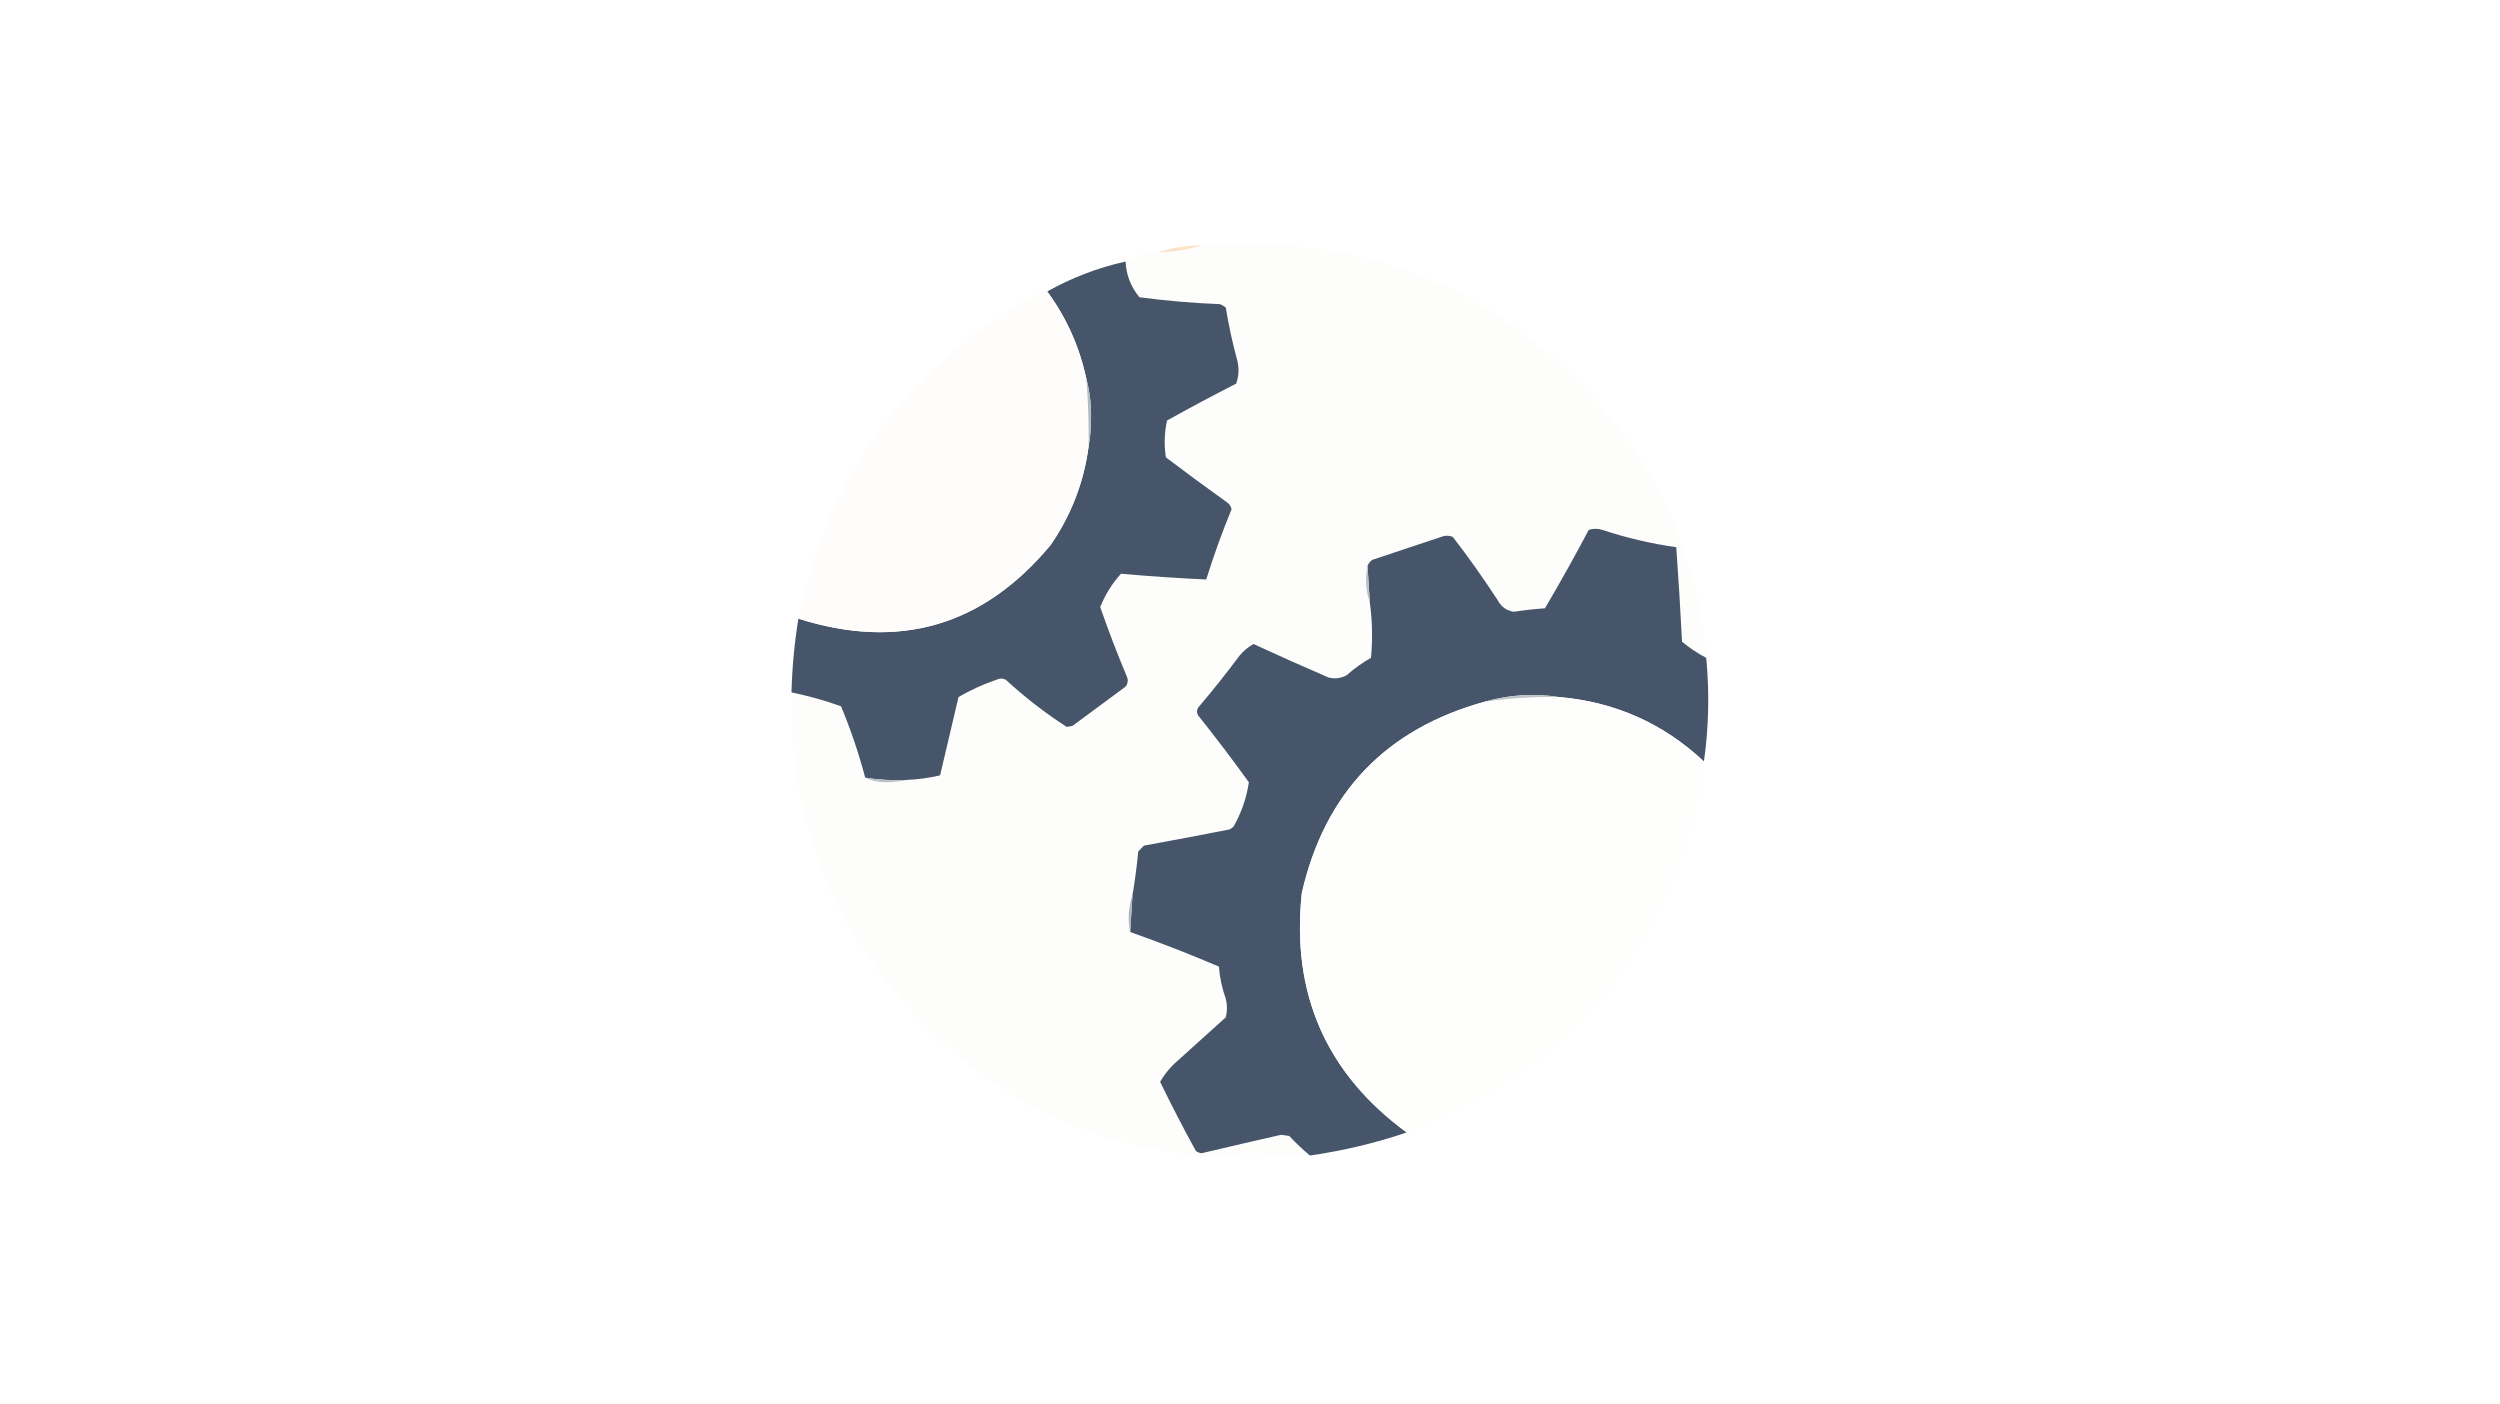
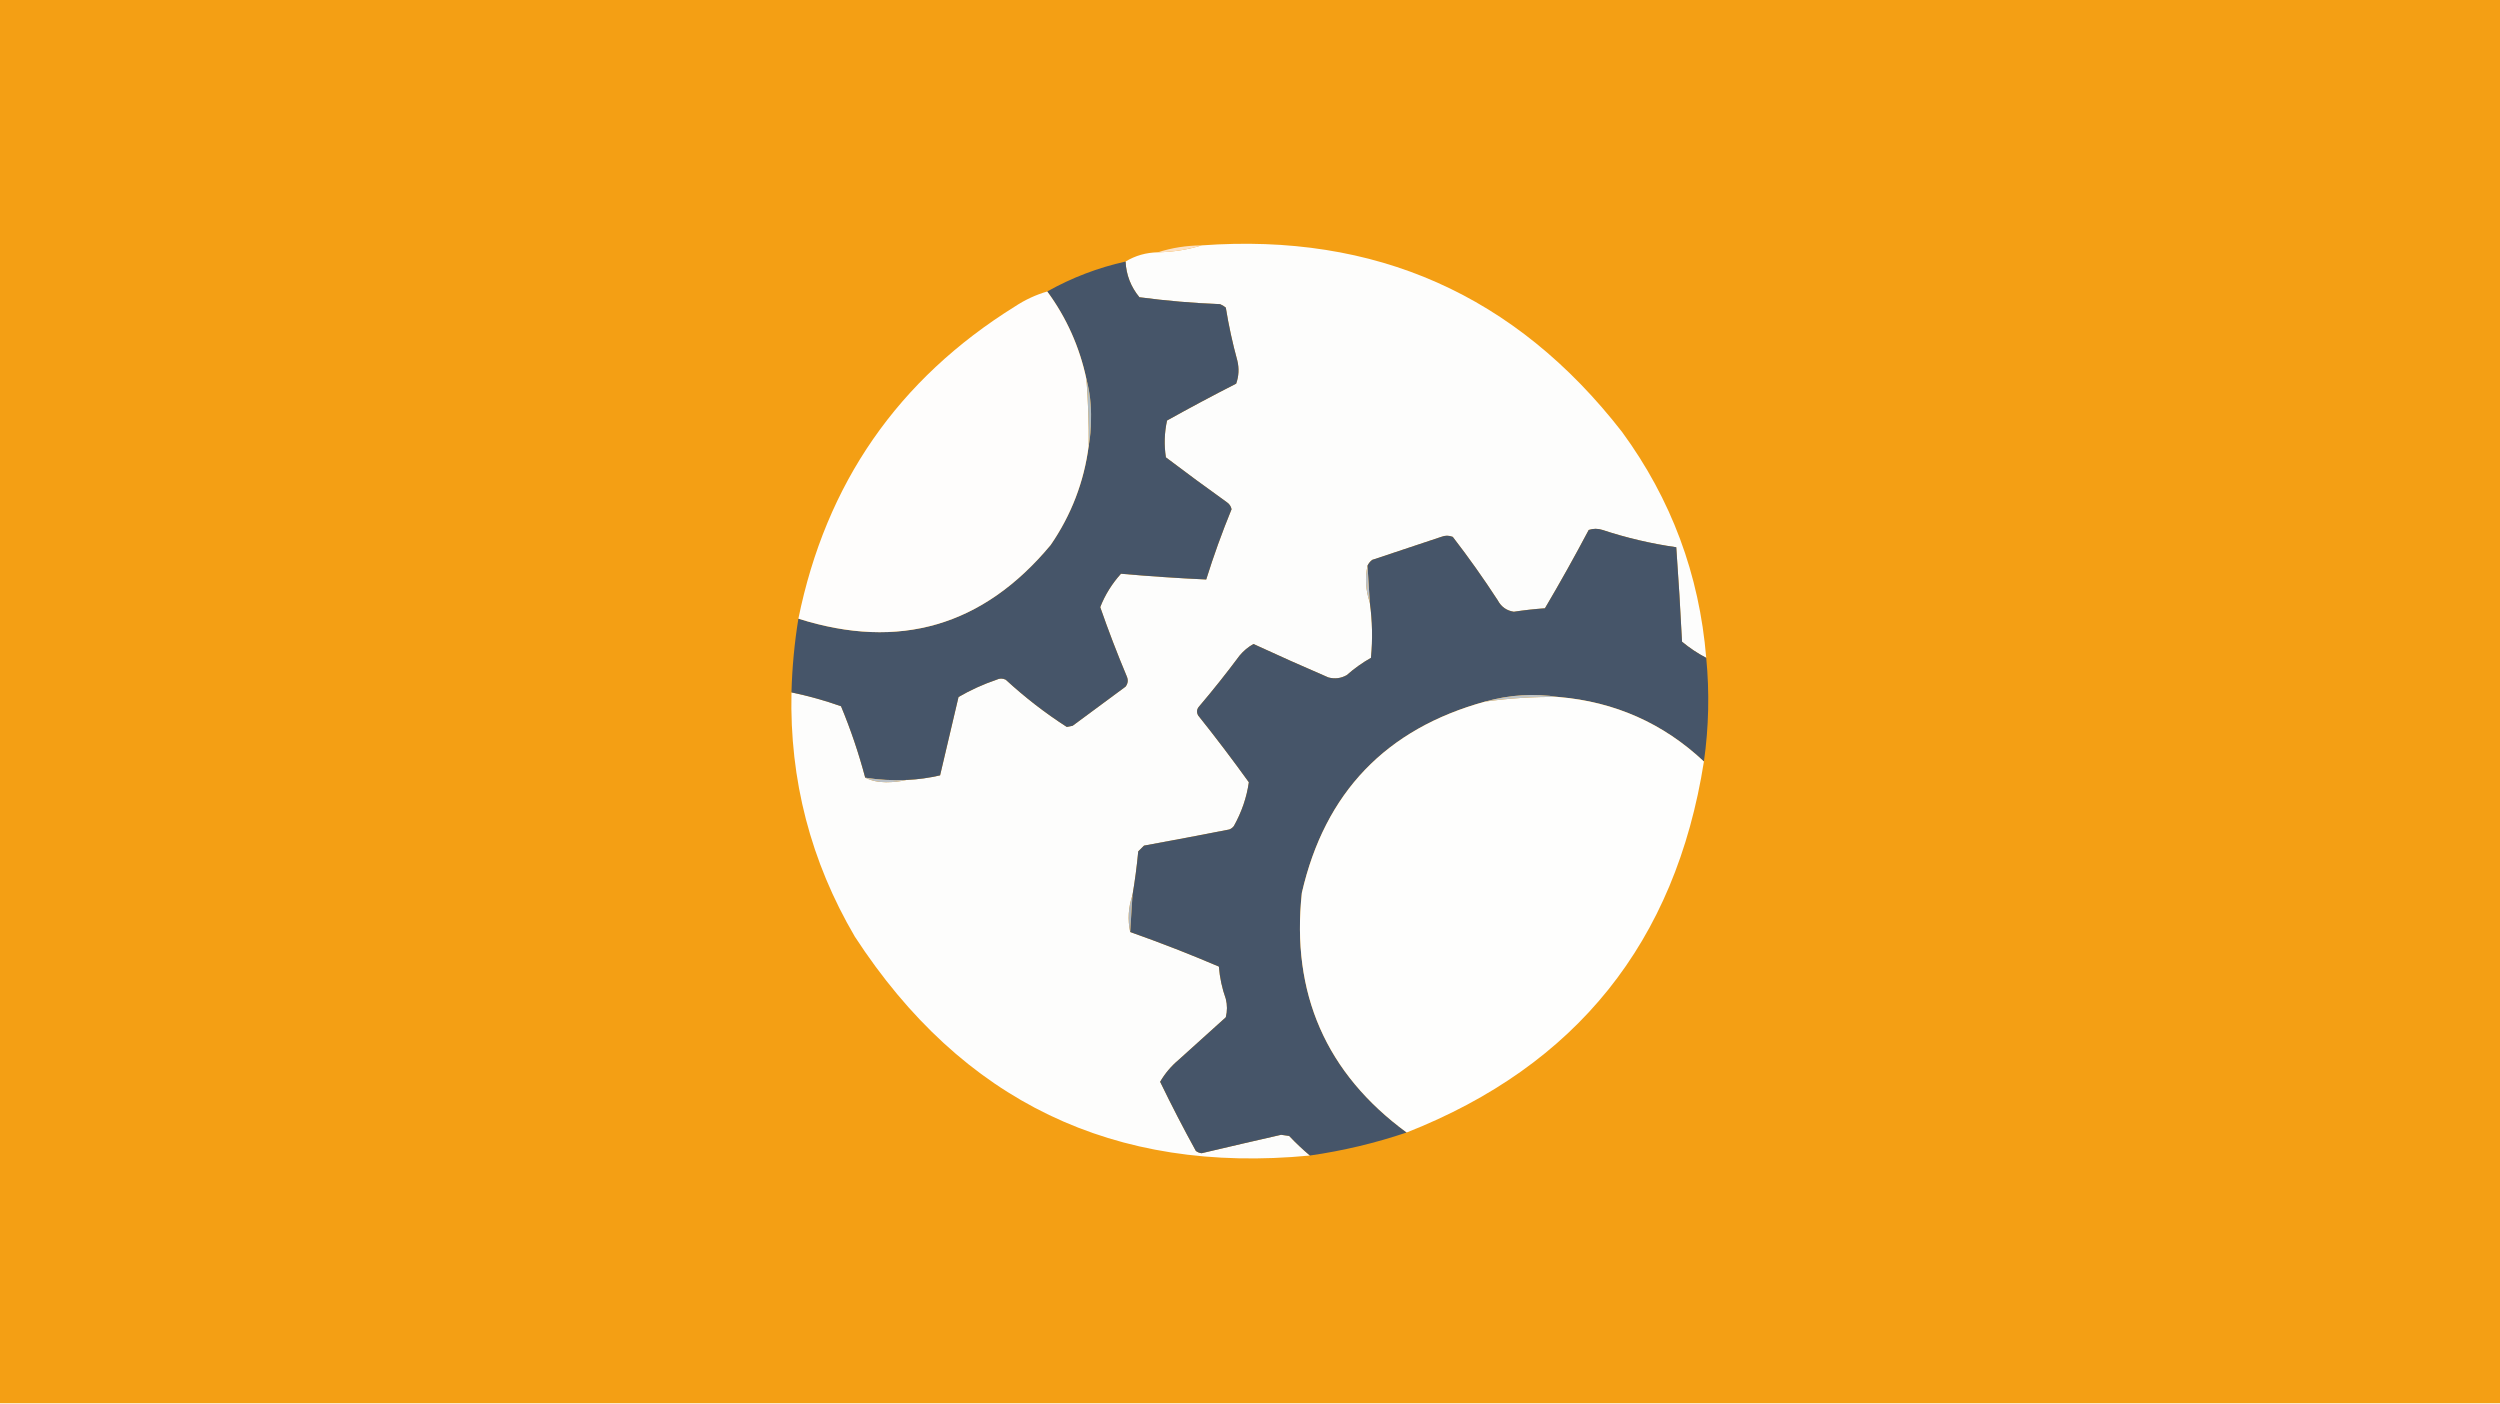
<svg xmlns="http://www.w3.org/2000/svg" version="1.1" width="1085px" height="609px" style="shape-rendering:geometricPrecision; text-rendering:geometricPrecision; image-rendering:optimizeQuality; fill-rule:evenodd; clip-rule:evenodd">
+   <rect width="100%" height="100%" fill="#f49f14" />
  <g>
    <path style="opacity:1" fill="#fdfdfc" d="M 740.5,285.5 C 736.771,283.549 733.271,281.216 730,278.5C 729.314,264.815 728.481,251.148 727.5,237.5C 716.617,235.946 705.951,233.446 695.5,230C 693.5,229.333 691.5,229.333 689.5,230C 683.402,241.536 677.069,252.869 670.5,264C 665.977,264.32 661.477,264.82 657,265.5C 653.85,265.022 651.516,263.355 650,260.5C 643.869,251.07 637.369,241.903 630.5,233C 628.833,232.333 627.167,232.333 625.5,233C 615.5,236.333 605.5,239.667 595.5,243C 594.619,243.708 593.953,244.542 593.5,245.5C 592.356,250.888 592.689,256.221 594.5,261.5C 595.603,269.452 595.77,277.452 595,285.5C 591.236,287.632 587.736,290.132 584.5,293C 581.97,294.422 579.303,294.755 576.5,294C 565.608,289.304 554.774,284.471 544,279.5C 541.719,280.776 539.719,282.443 538,284.5C 532.407,292.016 526.574,299.349 520.5,306.5C 519.386,307.723 519.219,309.056 520,310.5C 527.576,319.987 534.909,329.654 542,339.5C 541.06,346.092 538.893,352.425 535.5,358.5C 534.975,359.192 534.308,359.692 533.5,360C 521.151,362.417 508.818,364.75 496.5,367C 495.667,367.833 494.833,368.667 494,369.5C 493.398,375.877 492.565,382.211 491.5,388.5C 489.689,393.779 489.356,399.112 490.5,404.5C 503.524,409.099 516.358,414.099 529,419.5C 529.378,424.301 530.378,428.968 532,433.5C 532.667,436.167 532.667,438.833 532,441.5C 525.167,447.667 518.333,453.833 511.5,460C 508.238,462.754 505.571,465.921 503.5,469.5C 508.394,479.62 513.56,489.62 519,499.5C 519.725,500.059 520.558,500.392 521.5,500.5C 533.015,497.777 544.515,495.11 556,492.5C 557.167,492.667 558.333,492.833 559.5,493C 562.369,496.038 565.369,498.871 568.5,501.5C 483.398,509.698 417.564,478.031 371,406.5C 351.826,373.805 342.659,338.471 343.5,300.5C 350.827,302.024 357.993,304.024 365,306.5C 369.188,316.564 372.688,326.898 375.5,337.5C 378.087,338.816 381.087,339.483 384.5,339.5C 387.686,339.498 390.686,339.165 393.5,338.5C 398.434,338.28 403.267,337.613 408,336.5C 410.663,325.199 413.33,313.865 416,302.5C 421.178,299.483 426.678,296.983 432.5,295C 433.833,294.333 435.167,294.333 436.5,295C 444.804,302.652 453.637,309.485 463,315.5C 463.833,315.333 464.667,315.167 465.5,315C 473.167,309.333 480.833,303.667 488.5,298C 489.554,296.612 489.72,295.112 489,293.5C 484.823,283.539 480.99,273.539 477.5,263.5C 479.583,258.182 482.583,253.349 486.5,249C 498.775,250.093 511.108,250.926 523.5,251.5C 526.696,241.253 530.363,231.086 534.5,221C 534.241,219.739 533.574,218.739 532.5,218C 523.578,211.622 514.744,205.122 506,198.5C 505.171,193.136 505.337,187.802 506.5,182.5C 516.41,176.976 526.41,171.643 536.5,166.5C 537.657,163.216 537.824,159.882 537,156.5C 534.918,148.921 533.251,141.255 532,133.5C 531.25,132.874 530.416,132.374 529.5,132C 517.783,131.547 506.117,130.547 494.5,129C 490.773,124.461 488.773,119.294 488.5,113.5C 492.712,110.944 497.378,109.61 502.5,109.5C 509.098,109.375 515.431,108.375 521.5,106.5C 596.933,100.973 657.766,127.973 704,187.5C 725.339,216.675 737.505,249.342 740.5,285.5 Z" />
  </g>
  <g>
    <path style="opacity:1" fill="#fce1c5" d="M 521.5,106.5 C 515.431,108.375 509.098,109.375 502.5,109.5C 508.556,107.547 514.889,106.547 521.5,106.5 Z" />
  </g>
  <g>
    <path style="opacity:1" fill="#465569" d="M 488.5,113.5 C 488.773,119.294 490.773,124.461 494.5,129C 506.117,130.547 517.783,131.547 529.5,132C 530.416,132.374 531.25,132.874 532,133.5C 533.251,141.255 534.918,148.921 537,156.5C 537.824,159.882 537.657,163.216 536.5,166.5C 526.41,171.643 516.41,176.976 506.5,182.5C 505.337,187.802 505.171,193.136 506,198.5C 514.744,205.122 523.578,211.622 532.5,218C 533.574,218.739 534.241,219.739 534.5,221C 530.363,231.086 526.696,241.253 523.5,251.5C 511.108,250.926 498.775,250.093 486.5,249C 482.583,253.349 479.583,258.182 477.5,263.5C 480.99,273.539 484.823,283.539 489,293.5C 489.72,295.112 489.554,296.612 488.5,298C 480.833,303.667 473.167,309.333 465.5,315C 464.667,315.167 463.833,315.333 463,315.5C 453.637,309.485 444.804,302.652 436.5,295C 435.167,294.333 433.833,294.333 432.5,295C 426.678,296.983 421.178,299.483 416,302.5C 413.33,313.865 410.663,325.199 408,336.5C 403.267,337.613 398.434,338.28 393.5,338.5C 387.409,338.789 381.409,338.455 375.5,337.5C 372.688,326.898 369.188,316.564 365,306.5C 357.993,304.024 350.827,302.024 343.5,300.5C 343.78,289.758 344.78,279.091 346.5,268.5C 390.252,282.361 426.752,271.694 456,236.5C 464.959,223.453 470.459,209.119 472.5,193.5C 473.165,189.849 473.499,186.015 473.5,182C 473.659,175.926 472.993,170.092 471.5,164.5C 468.523,150.543 462.856,137.877 454.5,126.5C 465.129,120.527 476.462,116.194 488.5,113.5 Z" />
  </g>
  <g>
    <path style="opacity:1" fill="#fefdfc" d="M 454.5,126.5 C 462.856,137.877 468.523,150.543 471.5,164.5C 472.245,174.148 472.578,183.815 472.5,193.5C 470.459,209.119 464.959,223.453 456,236.5C 426.752,271.694 390.252,282.361 346.5,268.5C 358.434,209.755 389.767,164.589 440.5,133C 444.869,130.115 449.536,127.949 454.5,126.5 Z" />
  </g>
  <g>
    <path style="opacity:1" fill="#b1bcc2" d="M 471.5,164.5 C 472.993,170.092 473.659,175.926 473.5,182C 473.499,186.015 473.165,189.849 472.5,193.5C 472.578,183.815 472.245,174.148 471.5,164.5 Z" />
  </g>
  <g>
    <path style="opacity:1" fill="#465569" d="M 740.5,285.5 C 741.951,300.535 741.618,315.535 739.5,330.5C 721.864,313.928 700.864,304.595 676.5,302.5C 665.705,300.856 655.038,301.522 644.5,304.5C 601.486,316.347 574.986,344.014 565,387.5C 560.327,431.13 575.494,465.796 610.5,491.5C 596.823,496.114 582.823,499.447 568.5,501.5C 565.369,498.871 562.369,496.038 559.5,493C 558.333,492.833 557.167,492.667 556,492.5C 544.515,495.11 533.015,497.777 521.5,500.5C 520.558,500.392 519.725,500.059 519,499.5C 513.56,489.62 508.394,479.62 503.5,469.5C 505.571,465.921 508.238,462.754 511.5,460C 518.333,453.833 525.167,447.667 532,441.5C 532.667,438.833 532.667,436.167 532,433.5C 530.378,428.968 529.378,424.301 529,419.5C 516.358,414.099 503.524,409.099 490.5,404.5C 490.833,399.167 491.167,393.833 491.5,388.5C 492.565,382.211 493.398,375.877 494,369.5C 494.833,368.667 495.667,367.833 496.5,367C 508.818,364.75 521.151,362.417 533.5,360C 534.308,359.692 534.975,359.192 535.5,358.5C 538.893,352.425 541.06,346.092 542,339.5C 534.909,329.654 527.576,319.987 520,310.5C 519.219,309.056 519.386,307.723 520.5,306.5C 526.574,299.349 532.407,292.016 538,284.5C 539.719,282.443 541.719,280.776 544,279.5C 554.774,284.471 565.608,289.304 576.5,294C 579.303,294.755 581.97,294.422 584.5,293C 587.736,290.132 591.236,287.632 595,285.5C 595.77,277.452 595.603,269.452 594.5,261.5C 594.167,256.167 593.833,250.833 593.5,245.5C 593.953,244.542 594.619,243.708 595.5,243C 605.5,239.667 615.5,236.333 625.5,233C 627.167,232.333 628.833,232.333 630.5,233C 637.369,241.903 643.869,251.07 650,260.5C 651.516,263.355 653.85,265.022 657,265.5C 661.477,264.82 665.977,264.32 670.5,264C 677.069,252.869 683.402,241.536 689.5,230C 691.5,229.333 693.5,229.333 695.5,230C 705.951,233.446 716.617,235.946 727.5,237.5C 728.481,251.148 729.314,264.815 730,278.5C 733.271,281.216 736.771,283.549 740.5,285.5 Z" />
  </g>
  <g>
    <path style="opacity:1" fill="#bcc2c8" d="M 593.5,245.5 C 593.833,250.833 594.167,256.167 594.5,261.5C 592.689,256.221 592.356,250.888 593.5,245.5 Z" />
  </g>
  <g>
    <path style="opacity:1" fill="#fefefd" d="M 676.5,302.5 C 700.864,304.595 721.864,313.928 739.5,330.5C 727.176,408.816 684.176,462.483 610.5,491.5C 575.494,465.796 560.327,431.13 565,387.5C 574.986,344.014 601.486,316.347 644.5,304.5C 655.106,303.022 665.773,302.355 676.5,302.5 Z" />
  </g>
  <g>
    <path style="opacity:1" fill="#bfc5c9" d="M 676.5,302.5 C 665.773,302.355 655.106,303.022 644.5,304.5C 655.038,301.522 665.705,300.856 676.5,302.5 Z" />
  </g>
  <g>
    <path style="opacity:1" fill="#bac1c8" d="M 375.5,337.5 C 381.409,338.455 387.409,338.789 393.5,338.5C 390.686,339.165 387.686,339.498 384.5,339.5C 381.087,339.483 378.087,338.816 375.5,337.5 Z" />
  </g>
  <g>
    <path style="opacity:1" fill="#afb7bf" d="M 491.5,388.5 C 491.167,393.833 490.833,399.167 490.5,404.5C 489.356,399.112 489.689,393.779 491.5,388.5 Z" />
  </g>
</svg>
